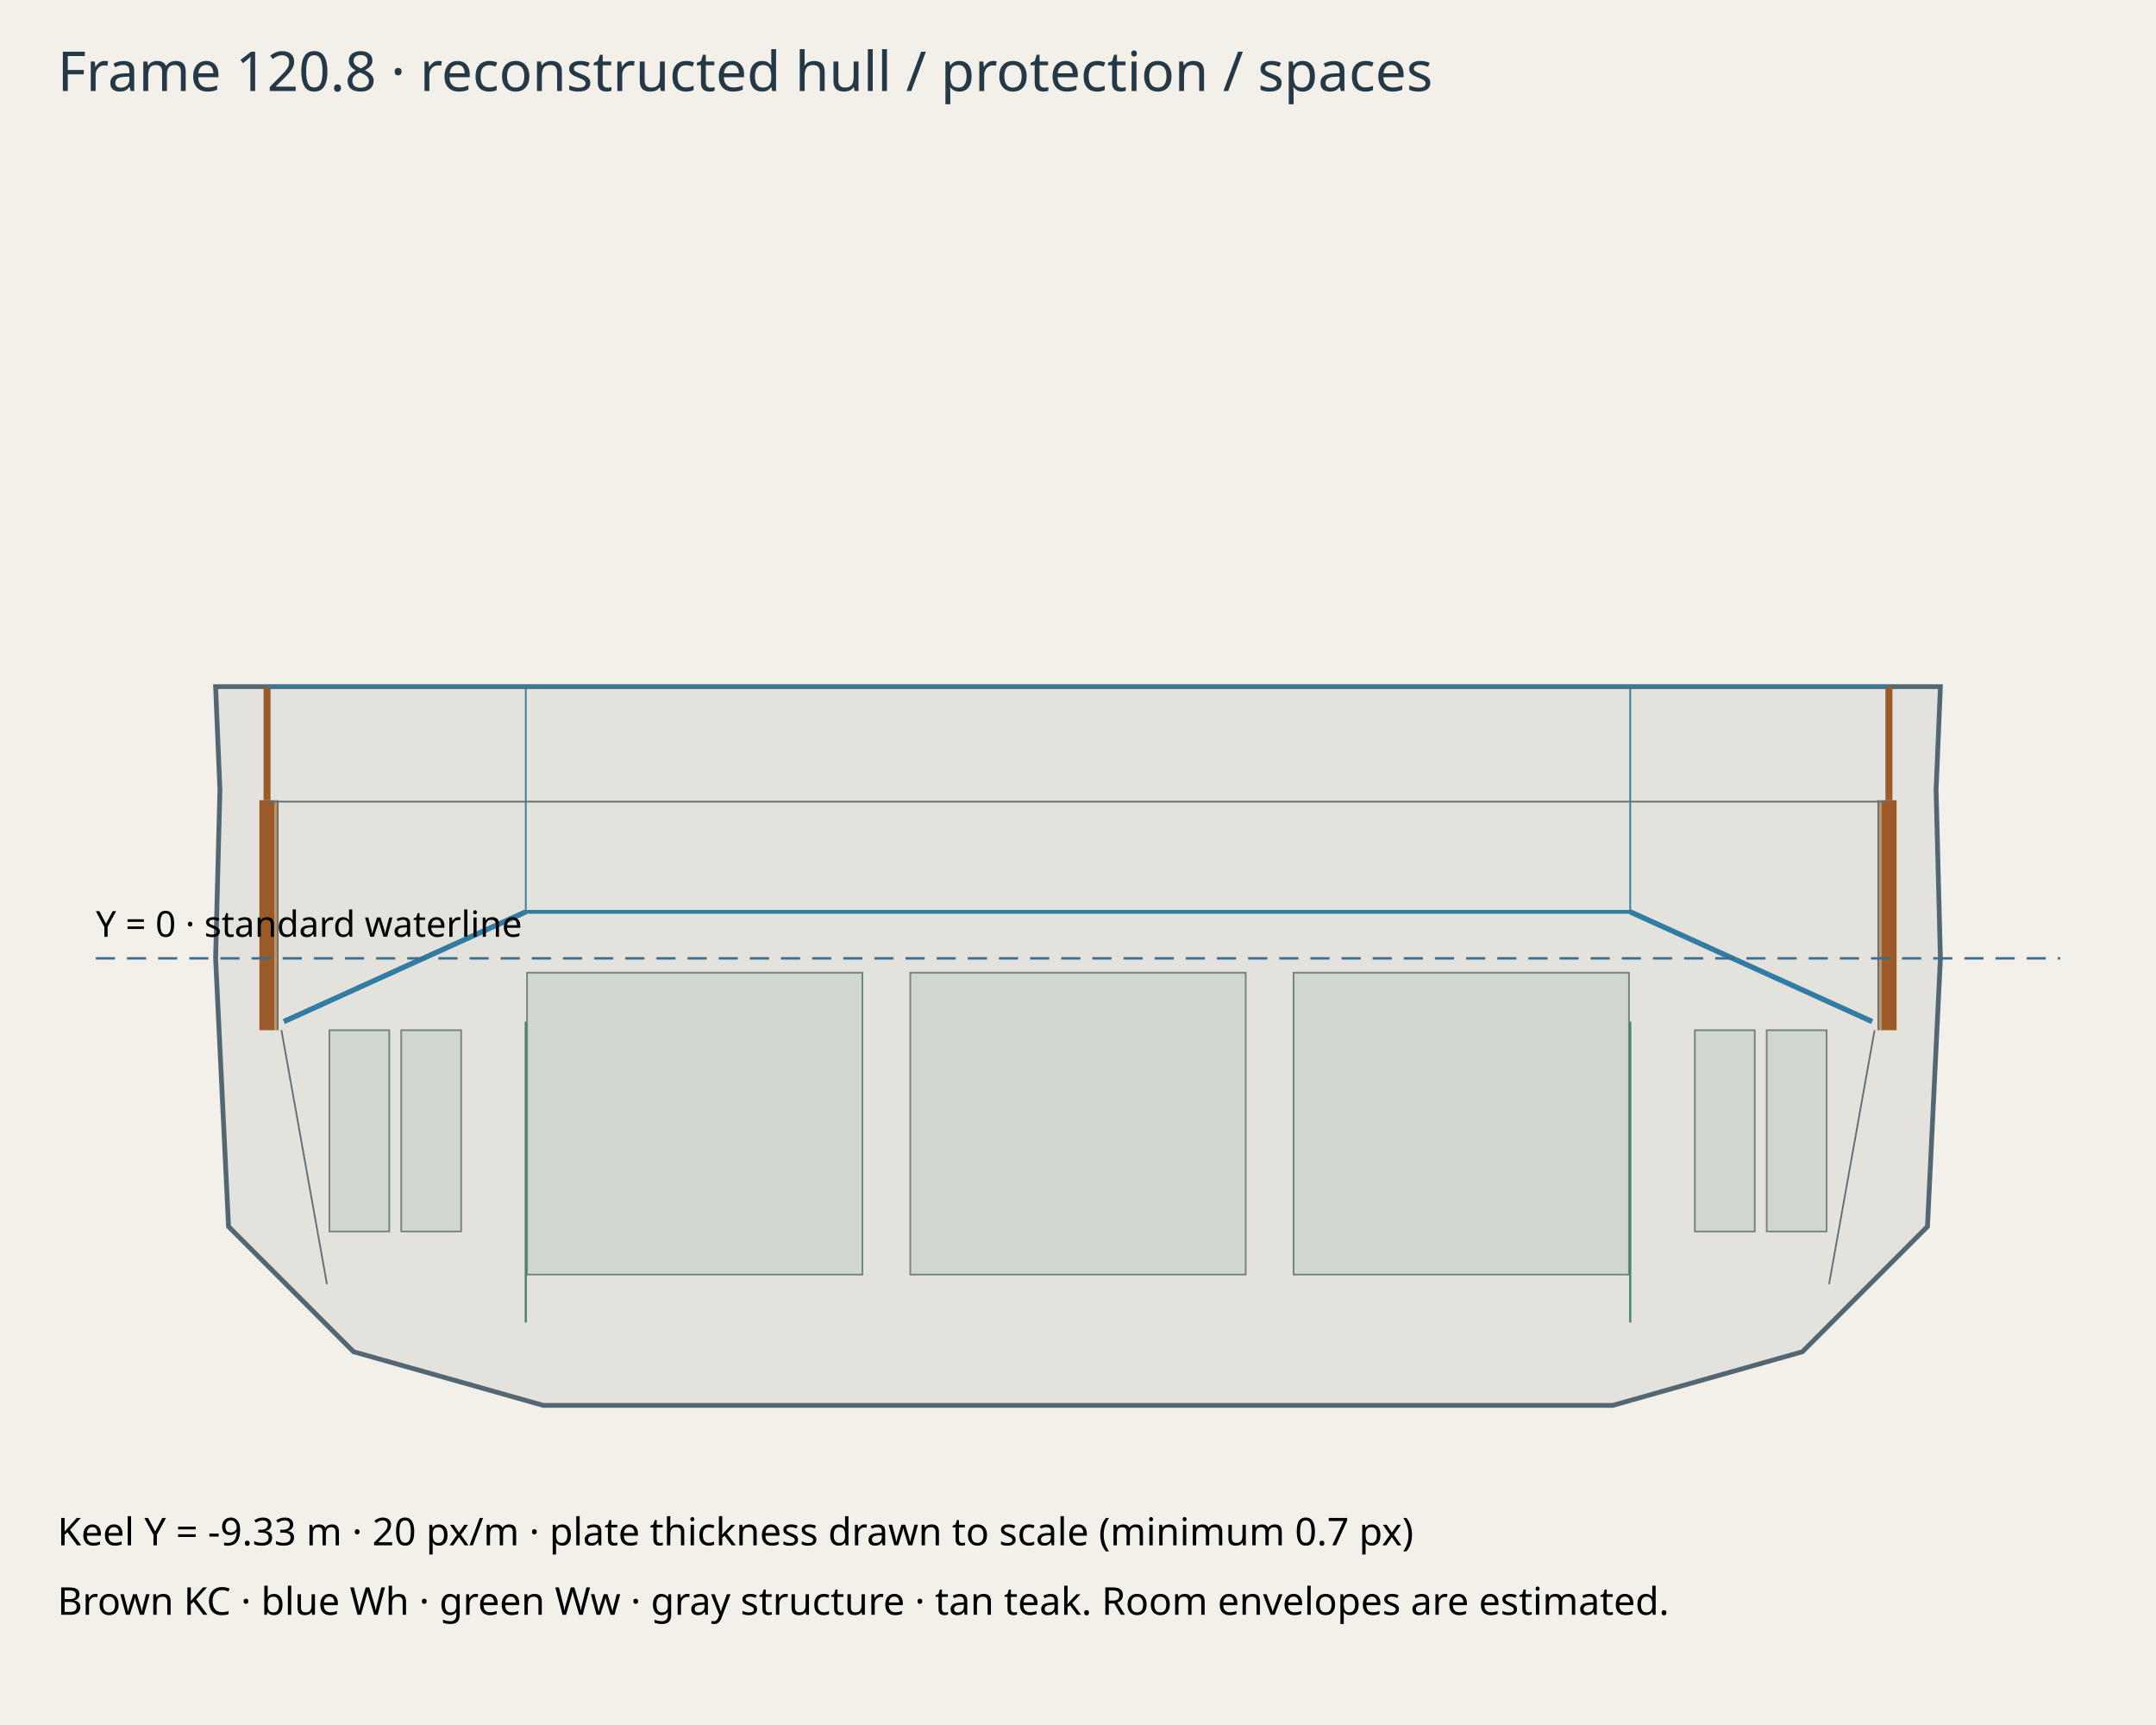
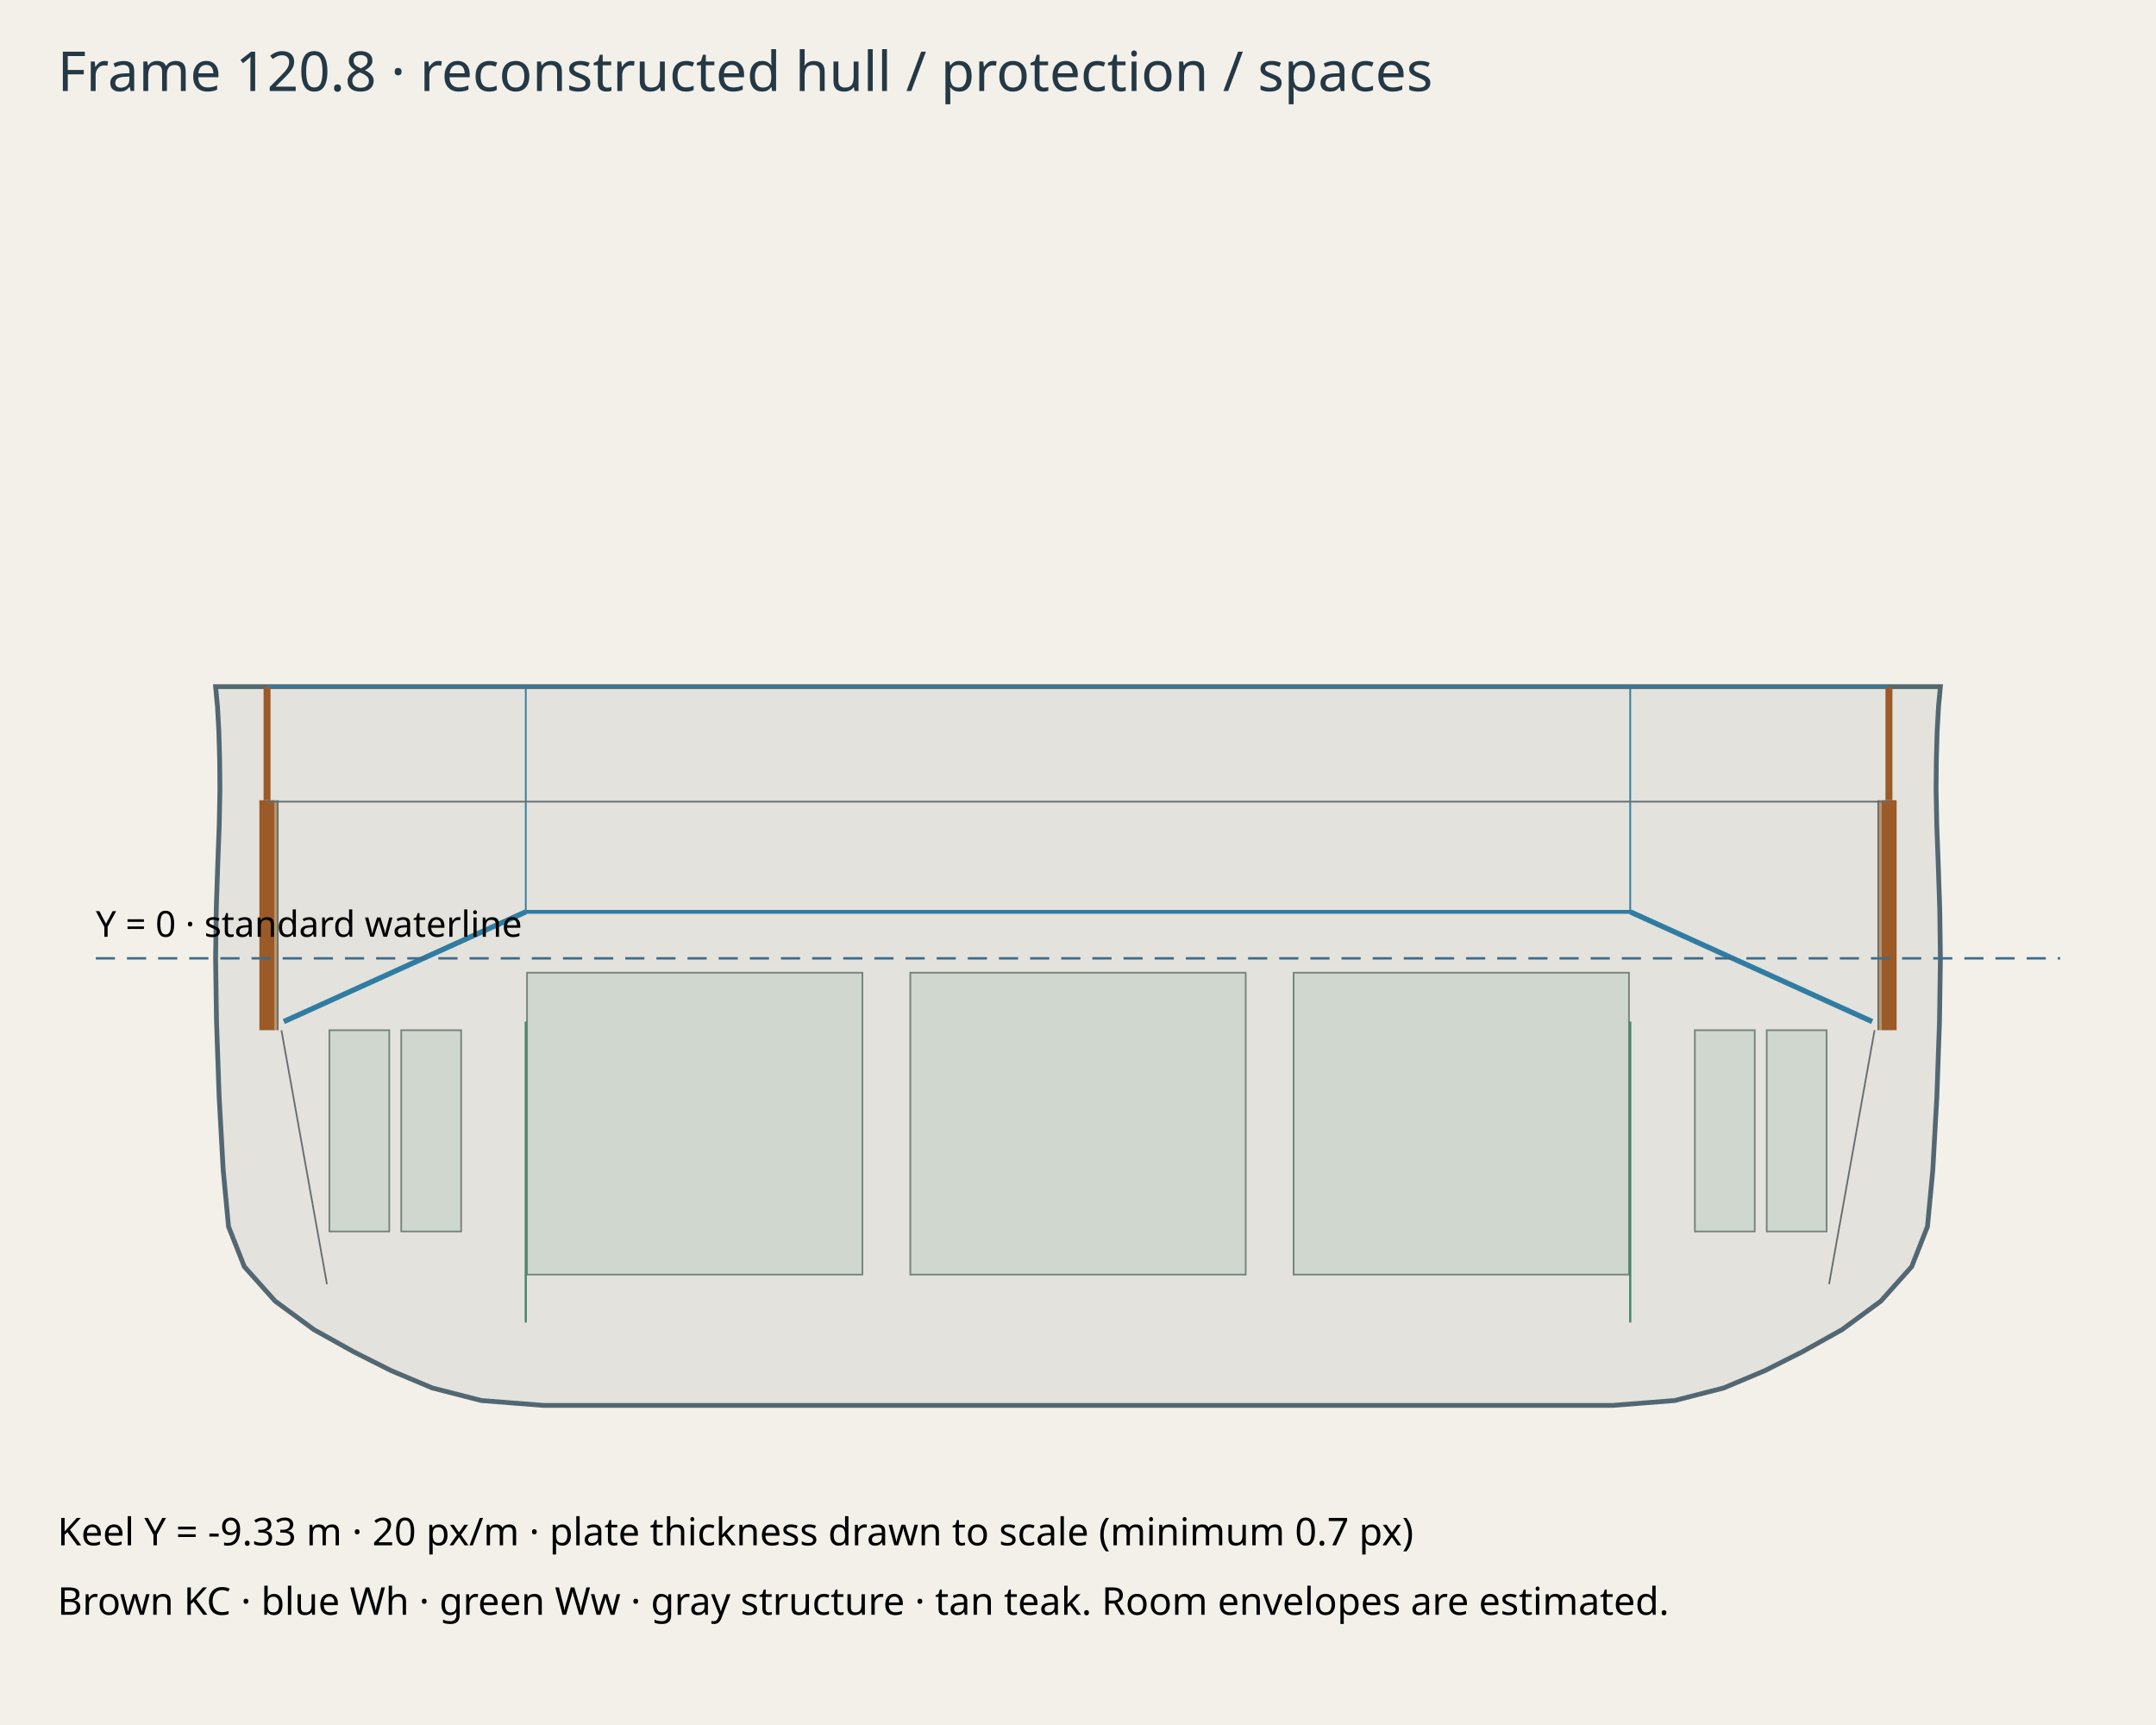
<svg xmlns="http://www.w3.org/2000/svg" viewBox="0 0 900 720" role="img" aria-label="Authored hull, armor and room section">
  <rect width="900" height="720" fill="#f2f0e9" />
  <text x="24" y="38" font-family="sans-serif" font-size="23" fill="#243845">Frame 120.8 · reconstructed hull / protection / spaces</text>
-   <polygon points="450.00,586.60 673.20,586.60 752.40,564.21 804.60,511.96 810.00,400.00 808.20,329.69 810.00,286.60 90.00,286.60 91.80,329.69 90.00,400.00 95.40,511.96 147.60,564.21 226.80,586.60 450.00,586.60" fill="#e3e2dc" stroke="#526772" stroke-width="2" />
+   <polygon points="450.00,586.60 520.91,586.60 583.89,586.60 635.72,586.60 673.20,586.60 699.07,584.57 719.55,579.32 736.66,572.12 752.40,564.21 768.95,554.98 785.14,543.07 798.02,528.67 804.60,511.96 806.82,488.50 808.52,457.87 809.62,426.30 810.00,400.00 809.72,379.37 809.10,360.73 808.48,344.14 808.20,329.69 808.31,316.83 808.65,305.15 809.21,294.97 810.00,286.60 90.00,286.60 90.79,294.97 91.35,305.15 91.69,316.83 91.80,329.69 91.52,344.14 90.90,360.73 90.28,379.37 90.00,400.00 90.38,426.30 91.48,457.87 93.18,488.50 95.40,511.96 101.98,528.67 114.86,543.07 131.05,554.98 147.60,564.21 163.34,572.12 180.45,579.32 200.93,584.57 226.80,586.60 264.28,586.60 316.11,586.60 379.09,586.60 450.00,586.60" fill="#e3e2dc" stroke="#526772" stroke-width="2" />
  <rect x="220.0" y="406.0" width="140" height="126.0" fill="#9fbbad" fill-opacity=".28" stroke="#74847c" stroke-width=".7" />
  <rect x="380.0" y="406.0" width="140" height="126.0" fill="#9fbbad" fill-opacity=".28" stroke="#74847c" stroke-width=".7" />
  <rect x="540.0" y="406.0" width="140" height="126.0" fill="#9fbbad" fill-opacity=".28" stroke="#74847c" stroke-width=".7" />
  <rect x="167.5" y="430.0" width="25.0" height="84.0" fill="#9fbbad" fill-opacity=".28" stroke="#74847c" stroke-width=".7" />
  <rect x="137.5" y="430.0" width="25.0" height="84.0" fill="#9fbbad" fill-opacity=".28" stroke="#74847c" stroke-width=".7" />
  <rect x="707.5" y="430.0" width="25.0" height="84.0" fill="#9fbbad" fill-opacity=".28" stroke="#74847c" stroke-width=".7" />
  <rect x="737.5" y="430.0" width="25.0" height="84.0" fill="#9fbbad" fill-opacity=".28" stroke="#74847c" stroke-width=".7" />
  <line x1="111.482" y1="430.0" x2="111.482" y2="334.0" stroke="#9b5a27" stroke-width="6.4" />
  <line x1="115.182" y1="430.0" x2="115.182" y2="334.0" stroke="#ba9560" stroke-width="1.0" />
  <line x1="115.942" y1="430.0" x2="115.942" y2="334.0" stroke="#666d70" stroke-width="0.7" />
  <line x1="111.482" y1="334.0" x2="111.482" y2="286.6" stroke="#9b5a27" stroke-width="2.9" />
  <line x1="219.482" y1="552.0" x2="219.482" y2="426.4" stroke="#45876a" stroke-width="0.9" />
  <line x1="219.482" y1="380.6" x2="219.482" y2="286.6" stroke="#307ca2" stroke-width="0.7" />
  <line x1="118.482" y1="426.4" x2="219.482" y2="380.6" stroke="#307ca2" stroke-width="2.2" />
  <line x1="788.518" y1="430.0" x2="788.518" y2="334.0" stroke="#9b5a27" stroke-width="6.4" />
  <line x1="784.818" y1="430.0" x2="784.818" y2="334.0" stroke="#ba9560" stroke-width="1.0" />
  <line x1="784.058" y1="430.0" x2="784.058" y2="334.0" stroke="#666d70" stroke-width="0.7" />
  <line x1="788.518" y1="334.0" x2="788.518" y2="286.6" stroke="#9b5a27" stroke-width="2.9" />
  <line x1="680.518" y1="552.0" x2="680.518" y2="426.4" stroke="#45876a" stroke-width="0.9" />
  <line x1="680.518" y1="380.6" x2="680.518" y2="286.6" stroke="#307ca2" stroke-width="0.7" />
  <line x1="781.518" y1="426.4" x2="680.518" y2="380.6" stroke="#307ca2" stroke-width="2.2" />
  <line x1="788.518" y1="286.6" x2="111.482" y2="286.6" stroke="#307ca2" stroke-width="1.0" />
  <line x1="788.518" y1="334.6" x2="111.482" y2="334.6" stroke="#666d70" stroke-width="0.7" />
  <line x1="680.518" y1="380.6" x2="219.482" y2="380.6" stroke="#307ca2" stroke-width="1.6" />
  <line x1="117.482" y1="430.0" x2="136.482" y2="536.0" stroke="#666d70" stroke-width="0.7" />
  <line x1="782.518" y1="430.0" x2="763.518" y2="536.0" stroke="#666d70" stroke-width="0.7" />
  <path d="M40 400H860" stroke="#3a6c8e" stroke-dasharray="8 5" />
  <text x="40" y="391" font-family="sans-serif" font-size="15">Y = 0 · standard waterline</text>
  <text x="24" y="645" font-family="sans-serif" font-size="16">Keel Y = -9.33 m · 20 px/m · plate thickness drawn to scale (minimum 0.7 px)</text>
  <text x="24" y="674" font-family="sans-serif" font-size="16">Brown KC · blue Wh · green Ww · gray structure · tan teak. Room envelopes are estimated.</text>
</svg>
